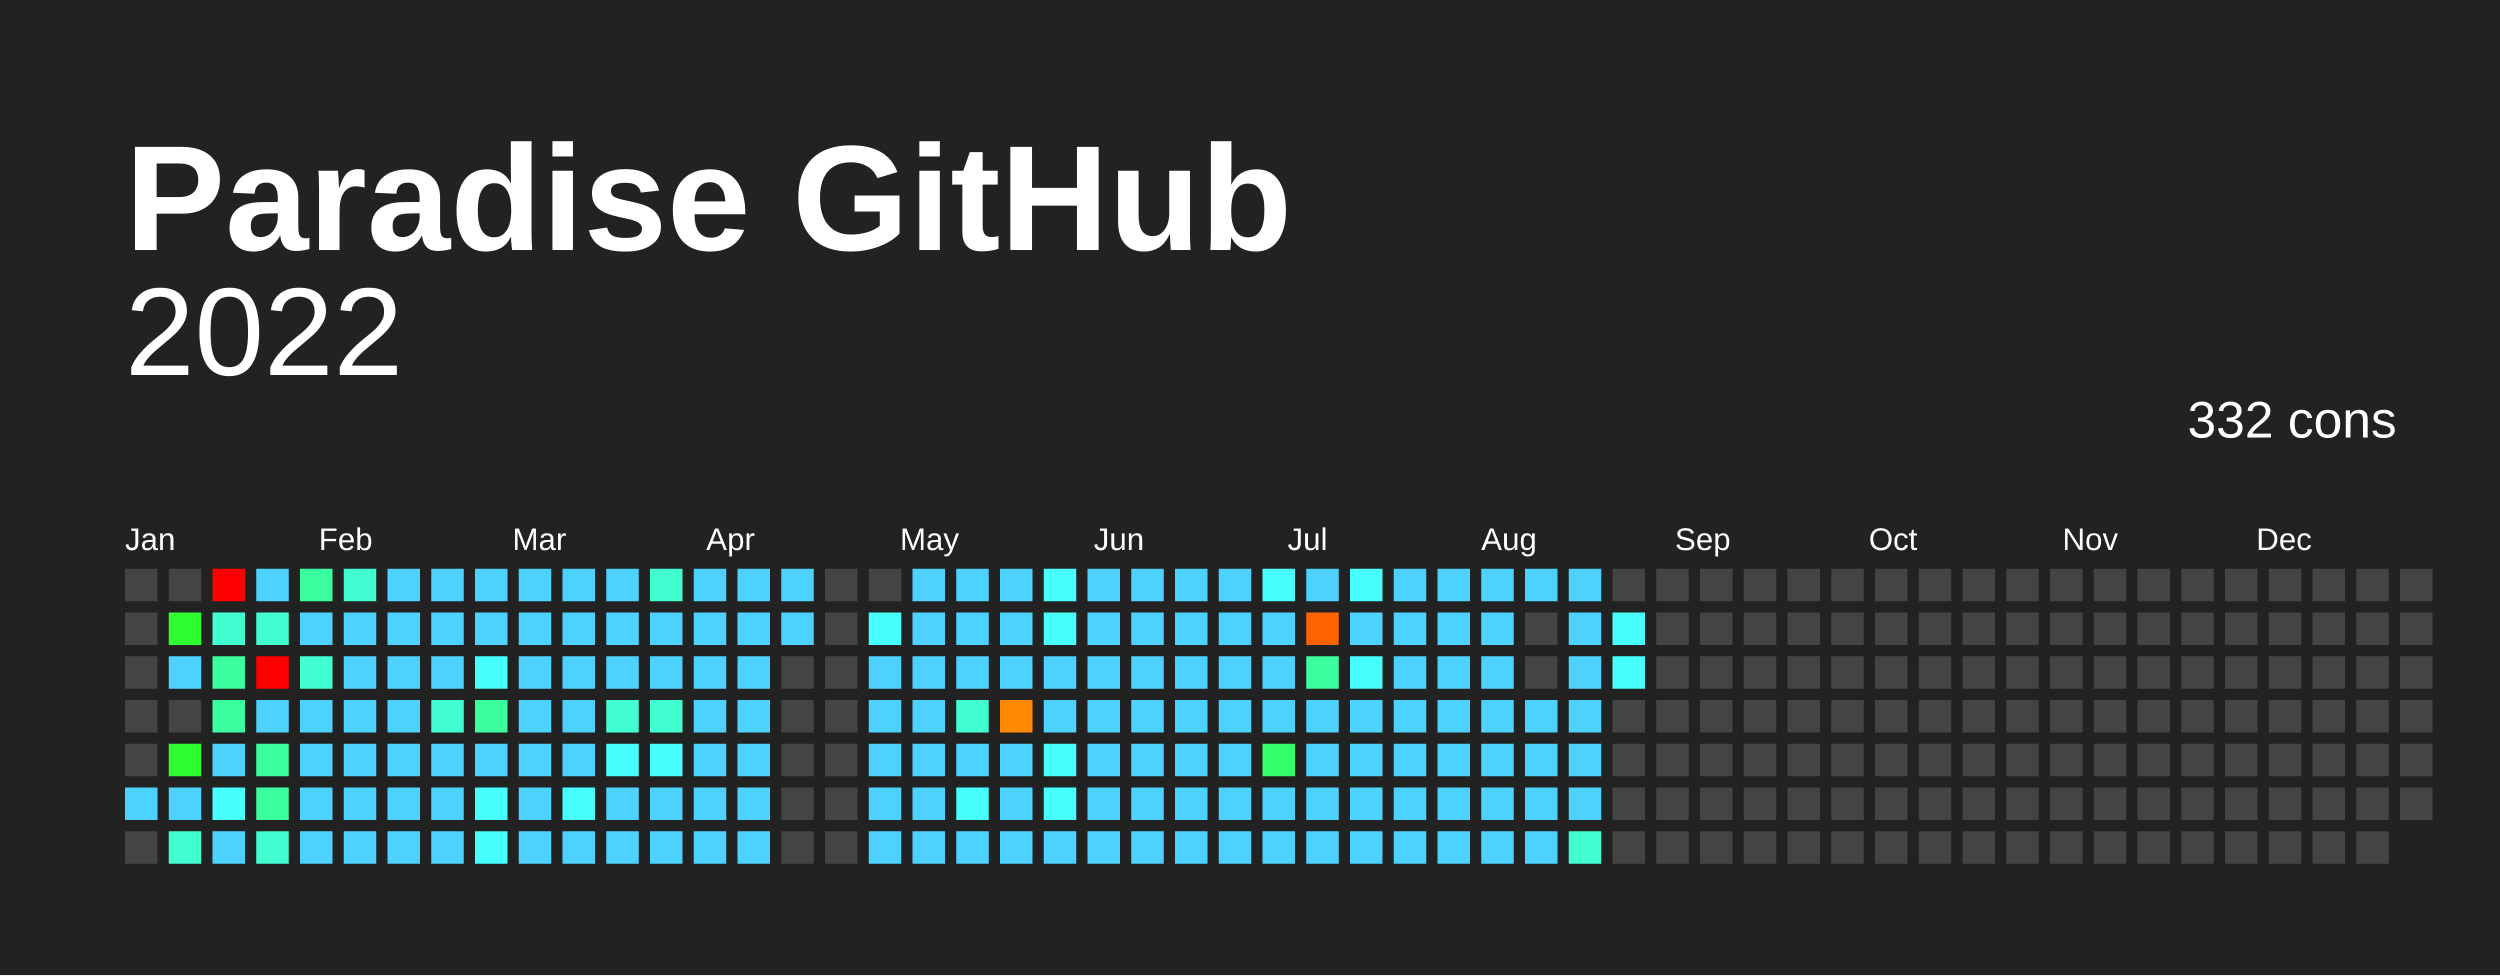
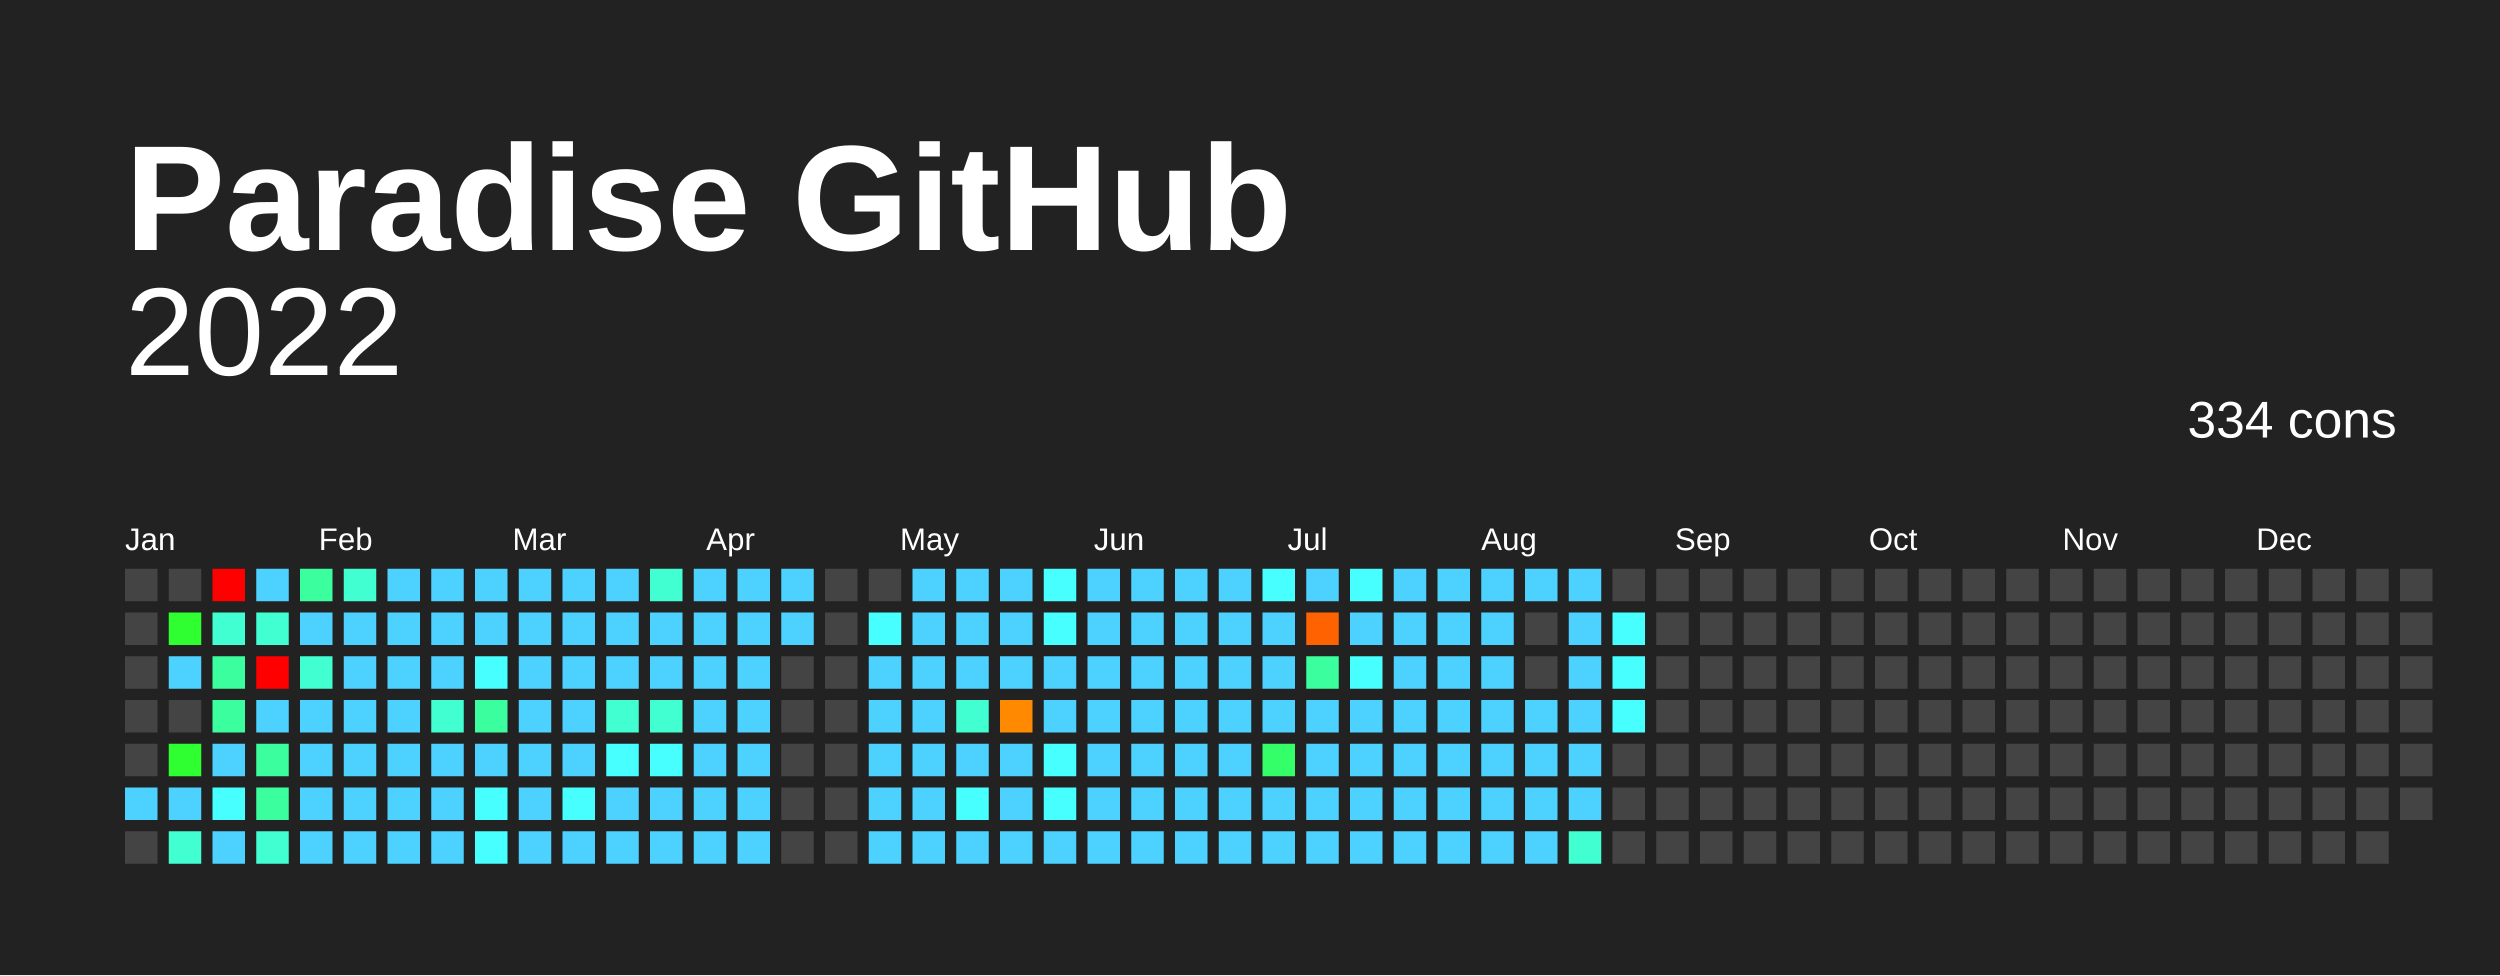
<svg xmlns="http://www.w3.org/2000/svg" baseProfile="full" height="78mm" version="1.1" viewBox="0,0,200,78" width="200mm">
  <defs />
  <rect fill="#222222" height="78" width="200" x="0" y="0" />
  <text fill="#FFFFFF" style="font-size:12px; font-family:Arial; font-weight:bold;" x="10" y="20">Paradise GitHub</text>
  <text alignment-baseline="hanging" fill="#FFFFFF" style="font-size:10.0px; font-family:Arial;" x="10" y="30">2022</text>
-   <text alignment-baseline="hanging" fill="#FFFFFF" style="font-size:4.125px; font-family:Arial;" x="175" y="35">332 cons</text>
+   <text alignment-baseline="hanging" fill="#FFFFFF" style="font-size:4.125px; font-family:Arial;" x="175" y="35">334 cons</text>
  <text fill="#FFFFFF" style="font-size:2.5px; font-family:Arial" x="10.0" y="44">Jan</text>
  <text fill="#FFFFFF" style="font-size:2.5px; font-family:Arial" x="25.5" y="44">Feb</text>
  <text fill="#FFFFFF" style="font-size:2.5px; font-family:Arial" x="41.0" y="44">Mar</text>
  <text fill="#FFFFFF" style="font-size:2.5px; font-family:Arial" x="56.5" y="44">Apr</text>
  <text fill="#FFFFFF" style="font-size:2.5px; font-family:Arial" x="72.0" y="44">May</text>
  <text fill="#FFFFFF" style="font-size:2.5px; font-family:Arial" x="87.5" y="44">Jun</text>
  <text fill="#FFFFFF" style="font-size:2.5px; font-family:Arial" x="103.0" y="44">Jul</text>
  <text fill="#FFFFFF" style="font-size:2.5px; font-family:Arial" x="118.5" y="44">Aug</text>
  <text fill="#FFFFFF" style="font-size:2.5px; font-family:Arial" x="134.0" y="44">Sep</text>
  <text fill="#FFFFFF" style="font-size:2.5px; font-family:Arial" x="149.5" y="44">Oct</text>
  <text fill="#FFFFFF" style="font-size:2.5px; font-family:Arial" x="165.0" y="44">Nov</text>
  <text fill="#FFFFFF" style="font-size:2.5px; font-family:Arial" x="180.5" y="44">Dec</text>
  <rect fill="#444444" height="2.6" width="2.6" x="10.0" y="45.5" />
  <rect fill="#444444" height="2.6" width="2.6" x="10.0" y="49.0" />
  <rect fill="#444444" height="2.6" width="2.6" x="10.0" y="52.5" />
  <rect fill="#444444" height="2.6" width="2.6" x="10.0" y="56.0" />
  <rect fill="#444444" height="2.6" width="2.6" x="10.0" y="59.5" />
  <rect fill="#4dd2ff" height="2.6" width="2.6" x="10.0" y="63.0" />
  <rect fill="#444444" height="2.6" width="2.6" x="10.0" y="66.5" />
  <rect fill="#444444" height="2.6" width="2.6" x="13.5" y="45.5" />
  <rect fill="#2fff30" height="2.6" width="2.6" x="13.5" y="49.0" />
  <rect fill="#4dd2ff" height="2.6" width="2.6" x="13.5" y="52.5" />
  <rect fill="#444444" height="2.6" width="2.6" x="13.5" y="56.0" />
  <rect fill="#2fff30" height="2.6" width="2.6" x="13.5" y="59.5" />
  <rect fill="#4dd2ff" height="2.6" width="2.6" x="13.5" y="63.0" />
  <rect fill="#41ffd0" height="2.6" width="2.6" x="13.5" y="66.5" />
  <rect fill="red" height="2.6" width="2.6" x="17.0" y="45.5" />
  <rect fill="#41ffd0" height="2.6" width="2.6" x="17.0" y="49.0" />
  <rect fill="#3bff9e" height="2.6" width="2.6" x="17.0" y="52.5" />
  <rect fill="#3bff9e" height="2.6" width="2.6" x="17.0" y="56.0" />
  <rect fill="#4dd2ff" height="2.6" width="2.6" x="17.0" y="59.5" />
  <rect fill="#47ffff" height="2.6" width="2.6" x="17.0" y="63.0" />
  <rect fill="#4dd2ff" height="2.6" width="2.6" x="17.0" y="66.5" />
  <rect fill="#4dd2ff" height="2.6" width="2.6" x="20.5" y="45.5" />
  <rect fill="#41ffd0" height="2.6" width="2.6" x="20.5" y="49.0" />
  <rect fill="red" height="2.6" width="2.6" x="20.5" y="52.5" />
  <rect fill="#4dd2ff" height="2.6" width="2.6" x="20.5" y="56.0" />
  <rect fill="#3bff9e" height="2.6" width="2.6" x="20.5" y="59.5" />
  <rect fill="#3bff9e" height="2.6" width="2.6" x="20.5" y="63.0" />
  <rect fill="#41ffd0" height="2.6" width="2.6" x="20.5" y="66.5" />
  <rect fill="#3bff9e" height="2.6" width="2.6" x="24.0" y="45.5" />
  <rect fill="#4dd2ff" height="2.6" width="2.6" x="24.0" y="49.0" />
  <rect fill="#41ffd0" height="2.6" width="2.6" x="24.0" y="52.5" />
  <rect fill="#4dd2ff" height="2.6" width="2.6" x="24.0" y="56.0" />
  <rect fill="#4dd2ff" height="2.6" width="2.6" x="24.0" y="59.5" />
  <rect fill="#4dd2ff" height="2.6" width="2.6" x="24.0" y="63.0" />
  <rect fill="#4dd2ff" height="2.6" width="2.6" x="24.0" y="66.5" />
  <rect fill="#41ffd0" height="2.6" width="2.6" x="27.5" y="45.5" />
  <rect fill="#4dd2ff" height="2.6" width="2.6" x="27.5" y="49.0" />
  <rect fill="#4dd2ff" height="2.6" width="2.6" x="27.5" y="52.5" />
  <rect fill="#4dd2ff" height="2.6" width="2.6" x="27.5" y="56.0" />
  <rect fill="#4dd2ff" height="2.6" width="2.6" x="27.5" y="59.5" />
  <rect fill="#4dd2ff" height="2.6" width="2.6" x="27.5" y="63.0" />
  <rect fill="#4dd2ff" height="2.6" width="2.6" x="27.5" y="66.5" />
  <rect fill="#4dd2ff" height="2.6" width="2.6" x="31.0" y="45.5" />
  <rect fill="#4dd2ff" height="2.6" width="2.6" x="31.0" y="49.0" />
  <rect fill="#4dd2ff" height="2.6" width="2.6" x="31.0" y="52.5" />
  <rect fill="#4dd2ff" height="2.6" width="2.6" x="31.0" y="56.0" />
  <rect fill="#4dd2ff" height="2.6" width="2.6" x="31.0" y="59.5" />
  <rect fill="#4dd2ff" height="2.6" width="2.6" x="31.0" y="63.0" />
  <rect fill="#4dd2ff" height="2.6" width="2.6" x="31.0" y="66.5" />
  <rect fill="#4dd2ff" height="2.6" width="2.6" x="34.5" y="45.5" />
  <rect fill="#4dd2ff" height="2.6" width="2.6" x="34.5" y="49.0" />
  <rect fill="#4dd2ff" height="2.6" width="2.6" x="34.5" y="52.5" />
  <rect fill="#41ffd0" height="2.6" width="2.6" x="34.5" y="56.0" />
  <rect fill="#4dd2ff" height="2.6" width="2.6" x="34.5" y="59.5" />
  <rect fill="#4dd2ff" height="2.6" width="2.6" x="34.5" y="63.0" />
  <rect fill="#4dd2ff" height="2.6" width="2.6" x="34.5" y="66.5" />
  <rect fill="#4dd2ff" height="2.6" width="2.6" x="38.0" y="45.5" />
  <rect fill="#4dd2ff" height="2.6" width="2.6" x="38.0" y="49.0" />
  <rect fill="#47ffff" height="2.6" width="2.6" x="38.0" y="52.5" />
  <rect fill="#3bff9e" height="2.6" width="2.6" x="38.0" y="56.0" />
  <rect fill="#4dd2ff" height="2.6" width="2.6" x="38.0" y="59.5" />
  <rect fill="#47ffff" height="2.6" width="2.6" x="38.0" y="63.0" />
  <rect fill="#47ffff" height="2.6" width="2.6" x="38.0" y="66.5" />
  <rect fill="#4dd2ff" height="2.6" width="2.6" x="41.5" y="45.5" />
  <rect fill="#4dd2ff" height="2.6" width="2.6" x="41.5" y="49.0" />
  <rect fill="#4dd2ff" height="2.6" width="2.6" x="41.5" y="52.5" />
  <rect fill="#4dd2ff" height="2.6" width="2.6" x="41.5" y="56.0" />
  <rect fill="#4dd2ff" height="2.6" width="2.6" x="41.5" y="59.5" />
  <rect fill="#4dd2ff" height="2.6" width="2.6" x="41.5" y="63.0" />
  <rect fill="#4dd2ff" height="2.6" width="2.6" x="41.5" y="66.5" />
  <rect fill="#4dd2ff" height="2.6" width="2.6" x="45.0" y="45.5" />
  <rect fill="#4dd2ff" height="2.6" width="2.6" x="45.0" y="49.0" />
  <rect fill="#4dd2ff" height="2.6" width="2.6" x="45.0" y="52.5" />
  <rect fill="#4dd2ff" height="2.6" width="2.6" x="45.0" y="56.0" />
  <rect fill="#4dd2ff" height="2.6" width="2.6" x="45.0" y="59.5" />
  <rect fill="#47ffff" height="2.6" width="2.6" x="45.0" y="63.0" />
  <rect fill="#4dd2ff" height="2.6" width="2.6" x="45.0" y="66.5" />
  <rect fill="#4dd2ff" height="2.6" width="2.6" x="48.5" y="45.5" />
  <rect fill="#4dd2ff" height="2.6" width="2.6" x="48.5" y="49.0" />
  <rect fill="#4dd2ff" height="2.6" width="2.6" x="48.5" y="52.5" />
  <rect fill="#41ffd0" height="2.6" width="2.6" x="48.5" y="56.0" />
  <rect fill="#47ffff" height="2.6" width="2.6" x="48.5" y="59.5" />
  <rect fill="#4dd2ff" height="2.6" width="2.6" x="48.5" y="63.0" />
  <rect fill="#4dd2ff" height="2.6" width="2.6" x="48.5" y="66.5" />
  <rect fill="#41ffd0" height="2.6" width="2.6" x="52.0" y="45.5" />
  <rect fill="#4dd2ff" height="2.6" width="2.6" x="52.0" y="49.0" />
  <rect fill="#4dd2ff" height="2.6" width="2.6" x="52.0" y="52.5" />
  <rect fill="#41ffd0" height="2.6" width="2.6" x="52.0" y="56.0" />
  <rect fill="#47ffff" height="2.6" width="2.6" x="52.0" y="59.5" />
  <rect fill="#4dd2ff" height="2.6" width="2.6" x="52.0" y="63.0" />
  <rect fill="#4dd2ff" height="2.6" width="2.6" x="52.0" y="66.5" />
  <rect fill="#4dd2ff" height="2.6" width="2.6" x="55.5" y="45.5" />
  <rect fill="#4dd2ff" height="2.6" width="2.6" x="55.5" y="49.0" />
  <rect fill="#4dd2ff" height="2.6" width="2.6" x="55.5" y="52.5" />
  <rect fill="#4dd2ff" height="2.6" width="2.6" x="55.5" y="56.0" />
  <rect fill="#4dd2ff" height="2.6" width="2.6" x="55.5" y="59.5" />
  <rect fill="#4dd2ff" height="2.6" width="2.6" x="55.5" y="63.0" />
  <rect fill="#4dd2ff" height="2.6" width="2.6" x="55.5" y="66.5" />
  <rect fill="#4dd2ff" height="2.6" width="2.6" x="59.0" y="45.5" />
  <rect fill="#4dd2ff" height="2.6" width="2.6" x="59.0" y="49.0" />
  <rect fill="#4dd2ff" height="2.6" width="2.6" x="59.0" y="52.5" />
  <rect fill="#4dd2ff" height="2.6" width="2.6" x="59.0" y="56.0" />
  <rect fill="#4dd2ff" height="2.6" width="2.6" x="59.0" y="59.5" />
  <rect fill="#4dd2ff" height="2.6" width="2.6" x="59.0" y="63.0" />
  <rect fill="#4dd2ff" height="2.6" width="2.6" x="59.0" y="66.5" />
  <rect fill="#4dd2ff" height="2.6" width="2.6" x="62.5" y="45.5" />
  <rect fill="#4dd2ff" height="2.6" width="2.6" x="62.5" y="49.0" />
  <rect fill="#444444" height="2.6" width="2.6" x="62.5" y="52.5" />
  <rect fill="#444444" height="2.6" width="2.6" x="62.5" y="56.0" />
  <rect fill="#444444" height="2.6" width="2.6" x="62.5" y="59.5" />
  <rect fill="#444444" height="2.6" width="2.6" x="62.5" y="63.0" />
  <rect fill="#444444" height="2.6" width="2.6" x="62.5" y="66.5" />
  <rect fill="#444444" height="2.6" width="2.6" x="66.0" y="45.5" />
  <rect fill="#444444" height="2.6" width="2.6" x="66.0" y="49.0" />
  <rect fill="#444444" height="2.6" width="2.6" x="66.0" y="52.5" />
  <rect fill="#444444" height="2.6" width="2.6" x="66.0" y="56.0" />
  <rect fill="#444444" height="2.6" width="2.6" x="66.0" y="59.5" />
  <rect fill="#444444" height="2.6" width="2.6" x="66.0" y="63.0" />
  <rect fill="#444444" height="2.6" width="2.6" x="66.0" y="66.5" />
  <rect fill="#444444" height="2.6" width="2.6" x="69.5" y="45.5" />
  <rect fill="#47ffff" height="2.6" width="2.6" x="69.5" y="49.0" />
  <rect fill="#4dd2ff" height="2.6" width="2.6" x="69.5" y="52.5" />
  <rect fill="#4dd2ff" height="2.6" width="2.6" x="69.5" y="56.0" />
  <rect fill="#4dd2ff" height="2.6" width="2.6" x="69.5" y="59.5" />
  <rect fill="#4dd2ff" height="2.6" width="2.6" x="69.5" y="63.0" />
  <rect fill="#4dd2ff" height="2.6" width="2.6" x="69.5" y="66.5" />
  <rect fill="#4dd2ff" height="2.6" width="2.6" x="73.0" y="45.5" />
  <rect fill="#4dd2ff" height="2.6" width="2.6" x="73.0" y="49.0" />
  <rect fill="#4dd2ff" height="2.6" width="2.6" x="73.0" y="52.5" />
  <rect fill="#4dd2ff" height="2.6" width="2.6" x="73.0" y="56.0" />
  <rect fill="#4dd2ff" height="2.6" width="2.6" x="73.0" y="59.5" />
  <rect fill="#4dd2ff" height="2.6" width="2.6" x="73.0" y="63.0" />
  <rect fill="#4dd2ff" height="2.6" width="2.6" x="73.0" y="66.5" />
  <rect fill="#4dd2ff" height="2.6" width="2.6" x="76.5" y="45.5" />
  <rect fill="#4dd2ff" height="2.6" width="2.6" x="76.5" y="49.0" />
  <rect fill="#4dd2ff" height="2.6" width="2.6" x="76.5" y="52.5" />
  <rect fill="#41ffd0" height="2.6" width="2.6" x="76.5" y="56.0" />
  <rect fill="#4dd2ff" height="2.6" width="2.6" x="76.5" y="59.5" />
  <rect fill="#47ffff" height="2.6" width="2.6" x="76.5" y="63.0" />
  <rect fill="#4dd2ff" height="2.6" width="2.6" x="76.5" y="66.5" />
  <rect fill="#4dd2ff" height="2.6" width="2.6" x="80.0" y="45.5" />
  <rect fill="#4dd2ff" height="2.6" width="2.6" x="80.0" y="49.0" />
  <rect fill="#4dd2ff" height="2.6" width="2.6" x="80.0" y="52.5" />
  <rect fill="#ff8900" height="2.6" width="2.6" x="80.0" y="56.0" />
  <rect fill="#4dd2ff" height="2.6" width="2.6" x="80.0" y="59.5" />
  <rect fill="#4dd2ff" height="2.6" width="2.6" x="80.0" y="63.0" />
  <rect fill="#4dd2ff" height="2.6" width="2.6" x="80.0" y="66.5" />
  <rect fill="#47ffff" height="2.6" width="2.6" x="83.5" y="45.5" />
  <rect fill="#47ffff" height="2.6" width="2.6" x="83.5" y="49.0" />
  <rect fill="#4dd2ff" height="2.6" width="2.6" x="83.5" y="52.5" />
  <rect fill="#4dd2ff" height="2.6" width="2.6" x="83.5" y="56.0" />
  <rect fill="#47ffff" height="2.6" width="2.6" x="83.5" y="59.5" />
  <rect fill="#47ffff" height="2.6" width="2.6" x="83.5" y="63.0" />
  <rect fill="#4dd2ff" height="2.6" width="2.6" x="83.5" y="66.5" />
  <rect fill="#4dd2ff" height="2.6" width="2.6" x="87.0" y="45.5" />
  <rect fill="#4dd2ff" height="2.6" width="2.6" x="87.0" y="49.0" />
  <rect fill="#4dd2ff" height="2.6" width="2.6" x="87.0" y="52.5" />
  <rect fill="#4dd2ff" height="2.6" width="2.6" x="87.0" y="56.0" />
  <rect fill="#4dd2ff" height="2.6" width="2.6" x="87.0" y="59.5" />
  <rect fill="#4dd2ff" height="2.6" width="2.6" x="87.0" y="63.0" />
  <rect fill="#4dd2ff" height="2.6" width="2.6" x="87.0" y="66.5" />
  <rect fill="#4dd2ff" height="2.6" width="2.6" x="90.5" y="45.5" />
  <rect fill="#4dd2ff" height="2.6" width="2.6" x="90.5" y="49.0" />
  <rect fill="#4dd2ff" height="2.6" width="2.6" x="90.5" y="52.5" />
  <rect fill="#4dd2ff" height="2.6" width="2.6" x="90.5" y="56.0" />
  <rect fill="#4dd2ff" height="2.6" width="2.6" x="90.5" y="59.5" />
  <rect fill="#4dd2ff" height="2.6" width="2.6" x="90.5" y="63.0" />
  <rect fill="#4dd2ff" height="2.6" width="2.6" x="90.5" y="66.5" />
  <rect fill="#4dd2ff" height="2.6" width="2.6" x="94.0" y="45.5" />
  <rect fill="#4dd2ff" height="2.6" width="2.6" x="94.0" y="49.0" />
  <rect fill="#4dd2ff" height="2.6" width="2.6" x="94.0" y="52.5" />
  <rect fill="#4dd2ff" height="2.6" width="2.6" x="94.0" y="56.0" />
  <rect fill="#4dd2ff" height="2.6" width="2.6" x="94.0" y="59.5" />
  <rect fill="#4dd2ff" height="2.6" width="2.6" x="94.0" y="63.0" />
  <rect fill="#4dd2ff" height="2.6" width="2.6" x="94.0" y="66.5" />
  <rect fill="#4dd2ff" height="2.6" width="2.6" x="97.5" y="45.5" />
  <rect fill="#4dd2ff" height="2.6" width="2.6" x="97.5" y="49.0" />
  <rect fill="#4dd2ff" height="2.6" width="2.6" x="97.5" y="52.5" />
  <rect fill="#4dd2ff" height="2.6" width="2.6" x="97.5" y="56.0" />
  <rect fill="#4dd2ff" height="2.6" width="2.6" x="97.5" y="59.5" />
  <rect fill="#4dd2ff" height="2.6" width="2.6" x="97.5" y="63.0" />
  <rect fill="#4dd2ff" height="2.6" width="2.6" x="97.5" y="66.5" />
  <rect fill="#47ffff" height="2.6" width="2.6" x="101.0" y="45.5" />
  <rect fill="#4dd2ff" height="2.6" width="2.6" x="101.0" y="49.0" />
  <rect fill="#4dd2ff" height="2.6" width="2.6" x="101.0" y="52.5" />
  <rect fill="#4dd2ff" height="2.6" width="2.6" x="101.0" y="56.0" />
  <rect fill="#35ff68" height="2.6" width="2.6" x="101.0" y="59.5" />
  <rect fill="#4dd2ff" height="2.6" width="2.6" x="101.0" y="63.0" />
  <rect fill="#4dd2ff" height="2.6" width="2.6" x="101.0" y="66.5" />
  <rect fill="#4dd2ff" height="2.6" width="2.6" x="104.5" y="45.5" />
  <rect fill="#ff6200" height="2.6" width="2.6" x="104.5" y="49.0" />
  <rect fill="#3bff9e" height="2.6" width="2.6" x="104.5" y="52.5" />
  <rect fill="#4dd2ff" height="2.6" width="2.6" x="104.5" y="56.0" />
  <rect fill="#4dd2ff" height="2.6" width="2.6" x="104.5" y="59.5" />
  <rect fill="#4dd2ff" height="2.6" width="2.6" x="104.5" y="63.0" />
  <rect fill="#4dd2ff" height="2.6" width="2.6" x="104.5" y="66.5" />
  <rect fill="#47ffff" height="2.6" width="2.6" x="108.0" y="45.5" />
  <rect fill="#4dd2ff" height="2.6" width="2.6" x="108.0" y="49.0" />
  <rect fill="#47ffff" height="2.6" width="2.6" x="108.0" y="52.5" />
  <rect fill="#4dd2ff" height="2.6" width="2.6" x="108.0" y="56.0" />
  <rect fill="#4dd2ff" height="2.6" width="2.6" x="108.0" y="59.5" />
  <rect fill="#4dd2ff" height="2.6" width="2.6" x="108.0" y="63.0" />
  <rect fill="#4dd2ff" height="2.6" width="2.6" x="108.0" y="66.5" />
  <rect fill="#4dd2ff" height="2.6" width="2.6" x="111.5" y="45.5" />
  <rect fill="#4dd2ff" height="2.6" width="2.6" x="111.5" y="49.0" />
  <rect fill="#4dd2ff" height="2.6" width="2.6" x="111.5" y="52.5" />
  <rect fill="#4dd2ff" height="2.6" width="2.6" x="111.5" y="56.0" />
  <rect fill="#4dd2ff" height="2.6" width="2.6" x="111.5" y="59.5" />
  <rect fill="#4dd2ff" height="2.6" width="2.6" x="111.5" y="63.0" />
  <rect fill="#4dd2ff" height="2.6" width="2.6" x="111.5" y="66.5" />
  <rect fill="#4dd2ff" height="2.6" width="2.6" x="115.0" y="45.5" />
  <rect fill="#4dd2ff" height="2.6" width="2.6" x="115.0" y="49.0" />
  <rect fill="#4dd2ff" height="2.6" width="2.6" x="115.0" y="52.5" />
  <rect fill="#4dd2ff" height="2.6" width="2.6" x="115.0" y="56.0" />
  <rect fill="#4dd2ff" height="2.6" width="2.6" x="115.0" y="59.5" />
  <rect fill="#4dd2ff" height="2.6" width="2.6" x="115.0" y="63.0" />
  <rect fill="#4dd2ff" height="2.6" width="2.6" x="115.0" y="66.5" />
  <rect fill="#4dd2ff" height="2.6" width="2.6" x="118.5" y="45.5" />
  <rect fill="#4dd2ff" height="2.6" width="2.6" x="118.5" y="49.0" />
  <rect fill="#4dd2ff" height="2.6" width="2.6" x="118.5" y="52.5" />
  <rect fill="#4dd2ff" height="2.6" width="2.6" x="118.5" y="56.0" />
  <rect fill="#4dd2ff" height="2.6" width="2.6" x="118.5" y="59.5" />
  <rect fill="#4dd2ff" height="2.6" width="2.6" x="118.5" y="63.0" />
  <rect fill="#4dd2ff" height="2.6" width="2.6" x="118.5" y="66.5" />
  <rect fill="#4dd2ff" height="2.6" width="2.6" x="122.0" y="45.5" />
  <rect fill="#444444" height="2.6" width="2.6" x="122.0" y="49.0" />
  <rect fill="#444444" height="2.6" width="2.6" x="122.0" y="52.5" />
  <rect fill="#4dd2ff" height="2.6" width="2.6" x="122.0" y="56.0" />
  <rect fill="#4dd2ff" height="2.6" width="2.6" x="122.0" y="59.5" />
  <rect fill="#4dd2ff" height="2.6" width="2.6" x="122.0" y="63.0" />
  <rect fill="#4dd2ff" height="2.6" width="2.6" x="122.0" y="66.5" />
  <rect fill="#4dd2ff" height="2.6" width="2.6" x="125.5" y="45.5" />
  <rect fill="#4dd2ff" height="2.6" width="2.6" x="125.5" y="49.0" />
  <rect fill="#4dd2ff" height="2.6" width="2.6" x="125.5" y="52.5" />
  <rect fill="#4dd2ff" height="2.6" width="2.6" x="125.5" y="56.0" />
  <rect fill="#4dd2ff" height="2.6" width="2.6" x="125.5" y="59.5" />
  <rect fill="#4dd2ff" height="2.6" width="2.6" x="125.5" y="63.0" />
  <rect fill="#41ffd0" height="2.6" width="2.6" x="125.5" y="66.5" />
  <rect fill="#444444" height="2.6" width="2.6" x="129.0" y="45.5" />
  <rect fill="#47ffff" height="2.6" width="2.6" x="129.0" y="49.0" />
  <rect fill="#47ffff" height="2.6" width="2.6" x="129.0" y="52.5" />
-   <rect fill="#444444" height="2.6" width="2.6" x="129.0" y="56.0" />
+   <rect fill="#47ffff" height="2.6" width="2.6" x="129.0" y="56.0" />
  <rect fill="#444444" height="2.6" width="2.6" x="129.0" y="59.5" />
  <rect fill="#444444" height="2.6" width="2.6" x="129.0" y="63.0" />
  <rect fill="#444444" height="2.6" width="2.6" x="129.0" y="66.5" />
  <rect fill="#444444" height="2.6" width="2.6" x="132.5" y="45.5" />
  <rect fill="#444444" height="2.6" width="2.6" x="132.5" y="49.0" />
  <rect fill="#444444" height="2.6" width="2.6" x="132.5" y="52.5" />
  <rect fill="#444444" height="2.6" width="2.6" x="132.5" y="56.0" />
  <rect fill="#444444" height="2.6" width="2.6" x="132.5" y="59.5" />
  <rect fill="#444444" height="2.6" width="2.6" x="132.5" y="63.0" />
  <rect fill="#444444" height="2.6" width="2.6" x="132.5" y="66.5" />
  <rect fill="#444444" height="2.6" width="2.6" x="136.0" y="45.5" />
  <rect fill="#444444" height="2.6" width="2.6" x="136.0" y="49.0" />
  <rect fill="#444444" height="2.6" width="2.6" x="136.0" y="52.5" />
  <rect fill="#444444" height="2.6" width="2.6" x="136.0" y="56.0" />
  <rect fill="#444444" height="2.6" width="2.6" x="136.0" y="59.5" />
  <rect fill="#444444" height="2.6" width="2.6" x="136.0" y="63.0" />
  <rect fill="#444444" height="2.6" width="2.6" x="136.0" y="66.5" />
  <rect fill="#444444" height="2.6" width="2.6" x="139.5" y="45.5" />
  <rect fill="#444444" height="2.6" width="2.6" x="139.5" y="49.0" />
  <rect fill="#444444" height="2.6" width="2.6" x="139.5" y="52.5" />
  <rect fill="#444444" height="2.6" width="2.6" x="139.5" y="56.0" />
  <rect fill="#444444" height="2.6" width="2.6" x="139.5" y="59.5" />
  <rect fill="#444444" height="2.6" width="2.6" x="139.5" y="63.0" />
  <rect fill="#444444" height="2.6" width="2.6" x="139.5" y="66.5" />
  <rect fill="#444444" height="2.6" width="2.6" x="143.0" y="45.5" />
  <rect fill="#444444" height="2.6" width="2.6" x="143.0" y="49.0" />
  <rect fill="#444444" height="2.6" width="2.6" x="143.0" y="52.5" />
  <rect fill="#444444" height="2.6" width="2.6" x="143.0" y="56.0" />
  <rect fill="#444444" height="2.6" width="2.6" x="143.0" y="59.5" />
  <rect fill="#444444" height="2.6" width="2.6" x="143.0" y="63.0" />
  <rect fill="#444444" height="2.6" width="2.6" x="143.0" y="66.5" />
  <rect fill="#444444" height="2.6" width="2.6" x="146.5" y="45.5" />
  <rect fill="#444444" height="2.6" width="2.6" x="146.5" y="49.0" />
  <rect fill="#444444" height="2.6" width="2.6" x="146.5" y="52.5" />
  <rect fill="#444444" height="2.6" width="2.6" x="146.5" y="56.0" />
  <rect fill="#444444" height="2.6" width="2.6" x="146.5" y="59.5" />
  <rect fill="#444444" height="2.6" width="2.6" x="146.5" y="63.0" />
  <rect fill="#444444" height="2.6" width="2.6" x="146.5" y="66.5" />
  <rect fill="#444444" height="2.6" width="2.6" x="150.0" y="45.5" />
  <rect fill="#444444" height="2.6" width="2.6" x="150.0" y="49.0" />
  <rect fill="#444444" height="2.6" width="2.6" x="150.0" y="52.5" />
  <rect fill="#444444" height="2.6" width="2.6" x="150.0" y="56.0" />
  <rect fill="#444444" height="2.6" width="2.6" x="150.0" y="59.5" />
  <rect fill="#444444" height="2.6" width="2.6" x="150.0" y="63.0" />
  <rect fill="#444444" height="2.6" width="2.6" x="150.0" y="66.5" />
  <rect fill="#444444" height="2.6" width="2.6" x="153.5" y="45.5" />
  <rect fill="#444444" height="2.6" width="2.6" x="153.5" y="49.0" />
  <rect fill="#444444" height="2.6" width="2.6" x="153.5" y="52.5" />
  <rect fill="#444444" height="2.6" width="2.6" x="153.5" y="56.0" />
  <rect fill="#444444" height="2.6" width="2.6" x="153.5" y="59.5" />
  <rect fill="#444444" height="2.6" width="2.6" x="153.5" y="63.0" />
  <rect fill="#444444" height="2.6" width="2.6" x="153.5" y="66.5" />
  <rect fill="#444444" height="2.6" width="2.6" x="157.0" y="45.5" />
  <rect fill="#444444" height="2.6" width="2.6" x="157.0" y="49.0" />
  <rect fill="#444444" height="2.6" width="2.6" x="157.0" y="52.5" />
  <rect fill="#444444" height="2.6" width="2.6" x="157.0" y="56.0" />
  <rect fill="#444444" height="2.6" width="2.6" x="157.0" y="59.5" />
  <rect fill="#444444" height="2.6" width="2.6" x="157.0" y="63.0" />
  <rect fill="#444444" height="2.6" width="2.6" x="157.0" y="66.5" />
  <rect fill="#444444" height="2.6" width="2.6" x="160.5" y="45.5" />
  <rect fill="#444444" height="2.6" width="2.6" x="160.5" y="49.0" />
  <rect fill="#444444" height="2.6" width="2.6" x="160.5" y="52.5" />
  <rect fill="#444444" height="2.6" width="2.6" x="160.5" y="56.0" />
  <rect fill="#444444" height="2.6" width="2.6" x="160.5" y="59.5" />
  <rect fill="#444444" height="2.6" width="2.6" x="160.5" y="63.0" />
  <rect fill="#444444" height="2.6" width="2.6" x="160.5" y="66.5" />
  <rect fill="#444444" height="2.6" width="2.6" x="164.0" y="45.5" />
  <rect fill="#444444" height="2.6" width="2.6" x="164.0" y="49.0" />
  <rect fill="#444444" height="2.6" width="2.6" x="164.0" y="52.5" />
  <rect fill="#444444" height="2.6" width="2.6" x="164.0" y="56.0" />
  <rect fill="#444444" height="2.6" width="2.6" x="164.0" y="59.5" />
  <rect fill="#444444" height="2.6" width="2.6" x="164.0" y="63.0" />
  <rect fill="#444444" height="2.6" width="2.6" x="164.0" y="66.5" />
  <rect fill="#444444" height="2.6" width="2.6" x="167.5" y="45.5" />
  <rect fill="#444444" height="2.6" width="2.6" x="167.5" y="49.0" />
  <rect fill="#444444" height="2.6" width="2.6" x="167.5" y="52.5" />
  <rect fill="#444444" height="2.6" width="2.6" x="167.5" y="56.0" />
  <rect fill="#444444" height="2.6" width="2.6" x="167.5" y="59.5" />
  <rect fill="#444444" height="2.6" width="2.6" x="167.5" y="63.0" />
  <rect fill="#444444" height="2.6" width="2.6" x="167.5" y="66.5" />
  <rect fill="#444444" height="2.6" width="2.6" x="171.0" y="45.5" />
  <rect fill="#444444" height="2.6" width="2.6" x="171.0" y="49.0" />
  <rect fill="#444444" height="2.6" width="2.6" x="171.0" y="52.5" />
  <rect fill="#444444" height="2.6" width="2.6" x="171.0" y="56.0" />
  <rect fill="#444444" height="2.6" width="2.6" x="171.0" y="59.5" />
  <rect fill="#444444" height="2.6" width="2.6" x="171.0" y="63.0" />
  <rect fill="#444444" height="2.6" width="2.6" x="171.0" y="66.5" />
  <rect fill="#444444" height="2.6" width="2.6" x="174.5" y="45.5" />
  <rect fill="#444444" height="2.6" width="2.6" x="174.5" y="49.0" />
  <rect fill="#444444" height="2.6" width="2.6" x="174.5" y="52.5" />
  <rect fill="#444444" height="2.6" width="2.6" x="174.5" y="56.0" />
  <rect fill="#444444" height="2.6" width="2.6" x="174.5" y="59.5" />
  <rect fill="#444444" height="2.6" width="2.6" x="174.5" y="63.0" />
  <rect fill="#444444" height="2.6" width="2.6" x="174.5" y="66.5" />
  <rect fill="#444444" height="2.6" width="2.6" x="178.0" y="45.5" />
  <rect fill="#444444" height="2.6" width="2.6" x="178.0" y="49.0" />
  <rect fill="#444444" height="2.6" width="2.6" x="178.0" y="52.5" />
  <rect fill="#444444" height="2.6" width="2.6" x="178.0" y="56.0" />
  <rect fill="#444444" height="2.6" width="2.6" x="178.0" y="59.5" />
  <rect fill="#444444" height="2.6" width="2.6" x="178.0" y="63.0" />
  <rect fill="#444444" height="2.6" width="2.6" x="178.0" y="66.5" />
  <rect fill="#444444" height="2.6" width="2.6" x="181.5" y="45.5" />
  <rect fill="#444444" height="2.6" width="2.6" x="181.5" y="49.0" />
  <rect fill="#444444" height="2.6" width="2.6" x="181.5" y="52.5" />
  <rect fill="#444444" height="2.6" width="2.6" x="181.5" y="56.0" />
  <rect fill="#444444" height="2.6" width="2.6" x="181.5" y="59.5" />
  <rect fill="#444444" height="2.6" width="2.6" x="181.5" y="63.0" />
  <rect fill="#444444" height="2.6" width="2.6" x="181.5" y="66.5" />
  <rect fill="#444444" height="2.6" width="2.6" x="185.0" y="45.5" />
  <rect fill="#444444" height="2.6" width="2.6" x="185.0" y="49.0" />
  <rect fill="#444444" height="2.6" width="2.6" x="185.0" y="52.5" />
  <rect fill="#444444" height="2.6" width="2.6" x="185.0" y="56.0" />
  <rect fill="#444444" height="2.6" width="2.6" x="185.0" y="59.5" />
  <rect fill="#444444" height="2.6" width="2.6" x="185.0" y="63.0" />
  <rect fill="#444444" height="2.6" width="2.6" x="185.0" y="66.5" />
  <rect fill="#444444" height="2.6" width="2.6" x="188.5" y="45.5" />
  <rect fill="#444444" height="2.6" width="2.6" x="188.5" y="49.0" />
  <rect fill="#444444" height="2.6" width="2.6" x="188.5" y="52.5" />
  <rect fill="#444444" height="2.6" width="2.6" x="188.5" y="56.0" />
  <rect fill="#444444" height="2.6" width="2.6" x="188.5" y="59.5" />
  <rect fill="#444444" height="2.6" width="2.6" x="188.5" y="63.0" />
  <rect fill="#444444" height="2.6" width="2.6" x="188.5" y="66.5" />
  <rect fill="#444444" height="2.6" width="2.6" x="192.0" y="45.5" />
  <rect fill="#444444" height="2.6" width="2.6" x="192.0" y="49.0" />
  <rect fill="#444444" height="2.6" width="2.6" x="192.0" y="52.5" />
  <rect fill="#444444" height="2.6" width="2.6" x="192.0" y="56.0" />
  <rect fill="#444444" height="2.6" width="2.6" x="192.0" y="59.5" />
  <rect fill="#444444" height="2.6" width="2.6" x="192.0" y="63.0" />
</svg>
